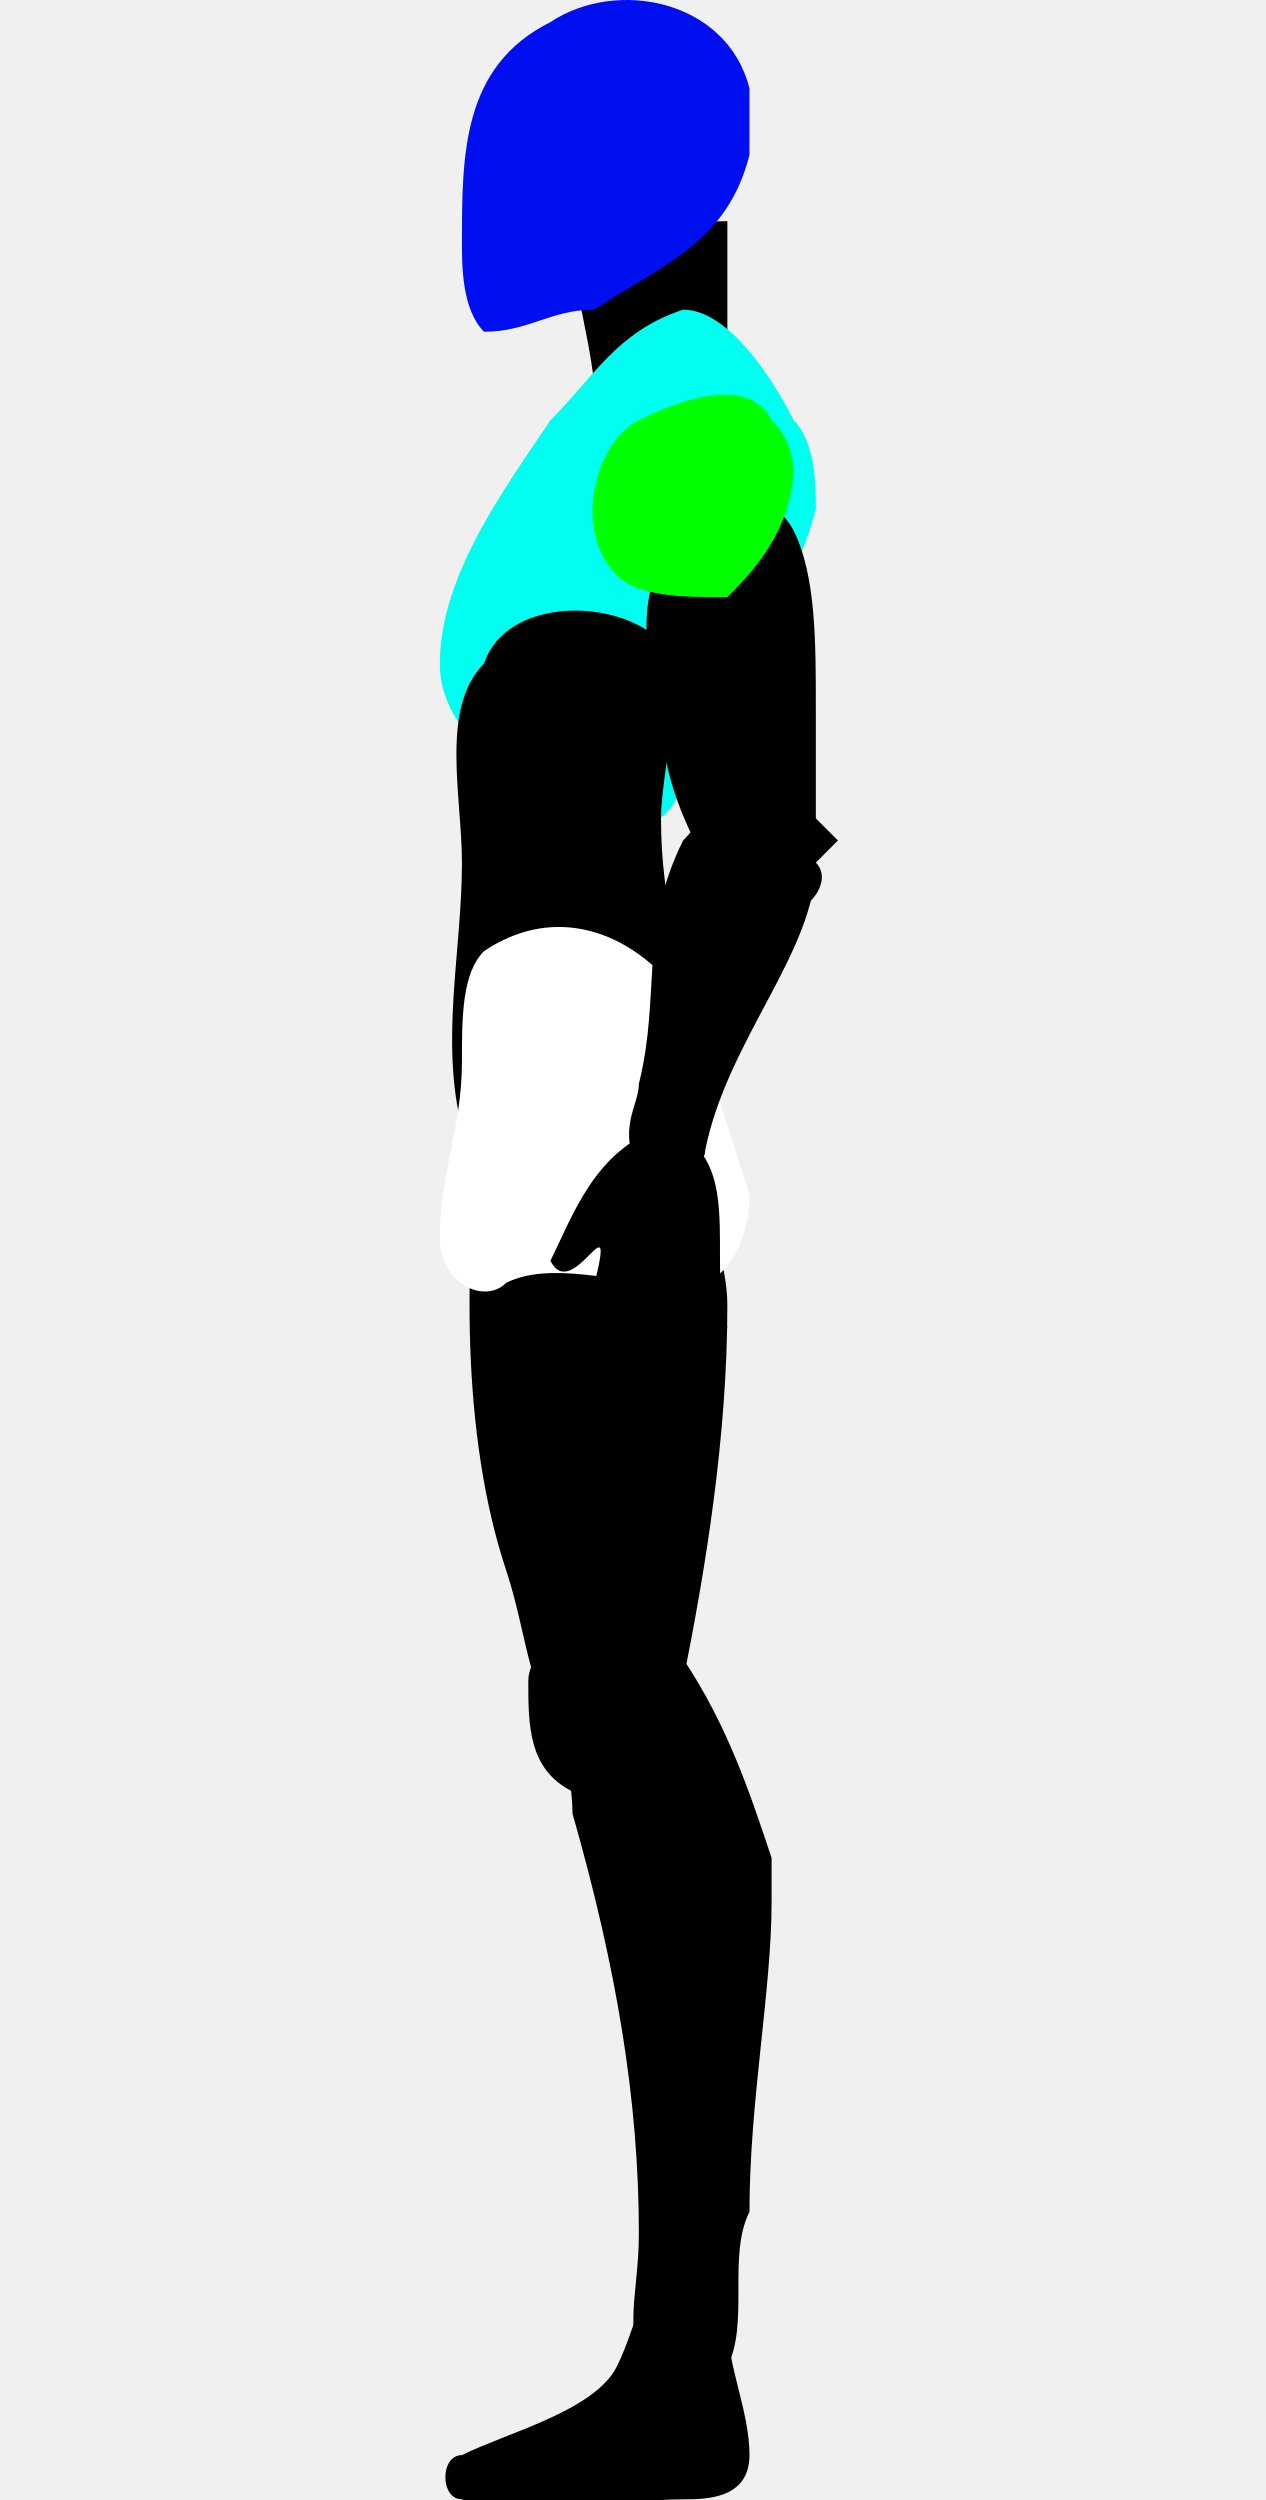
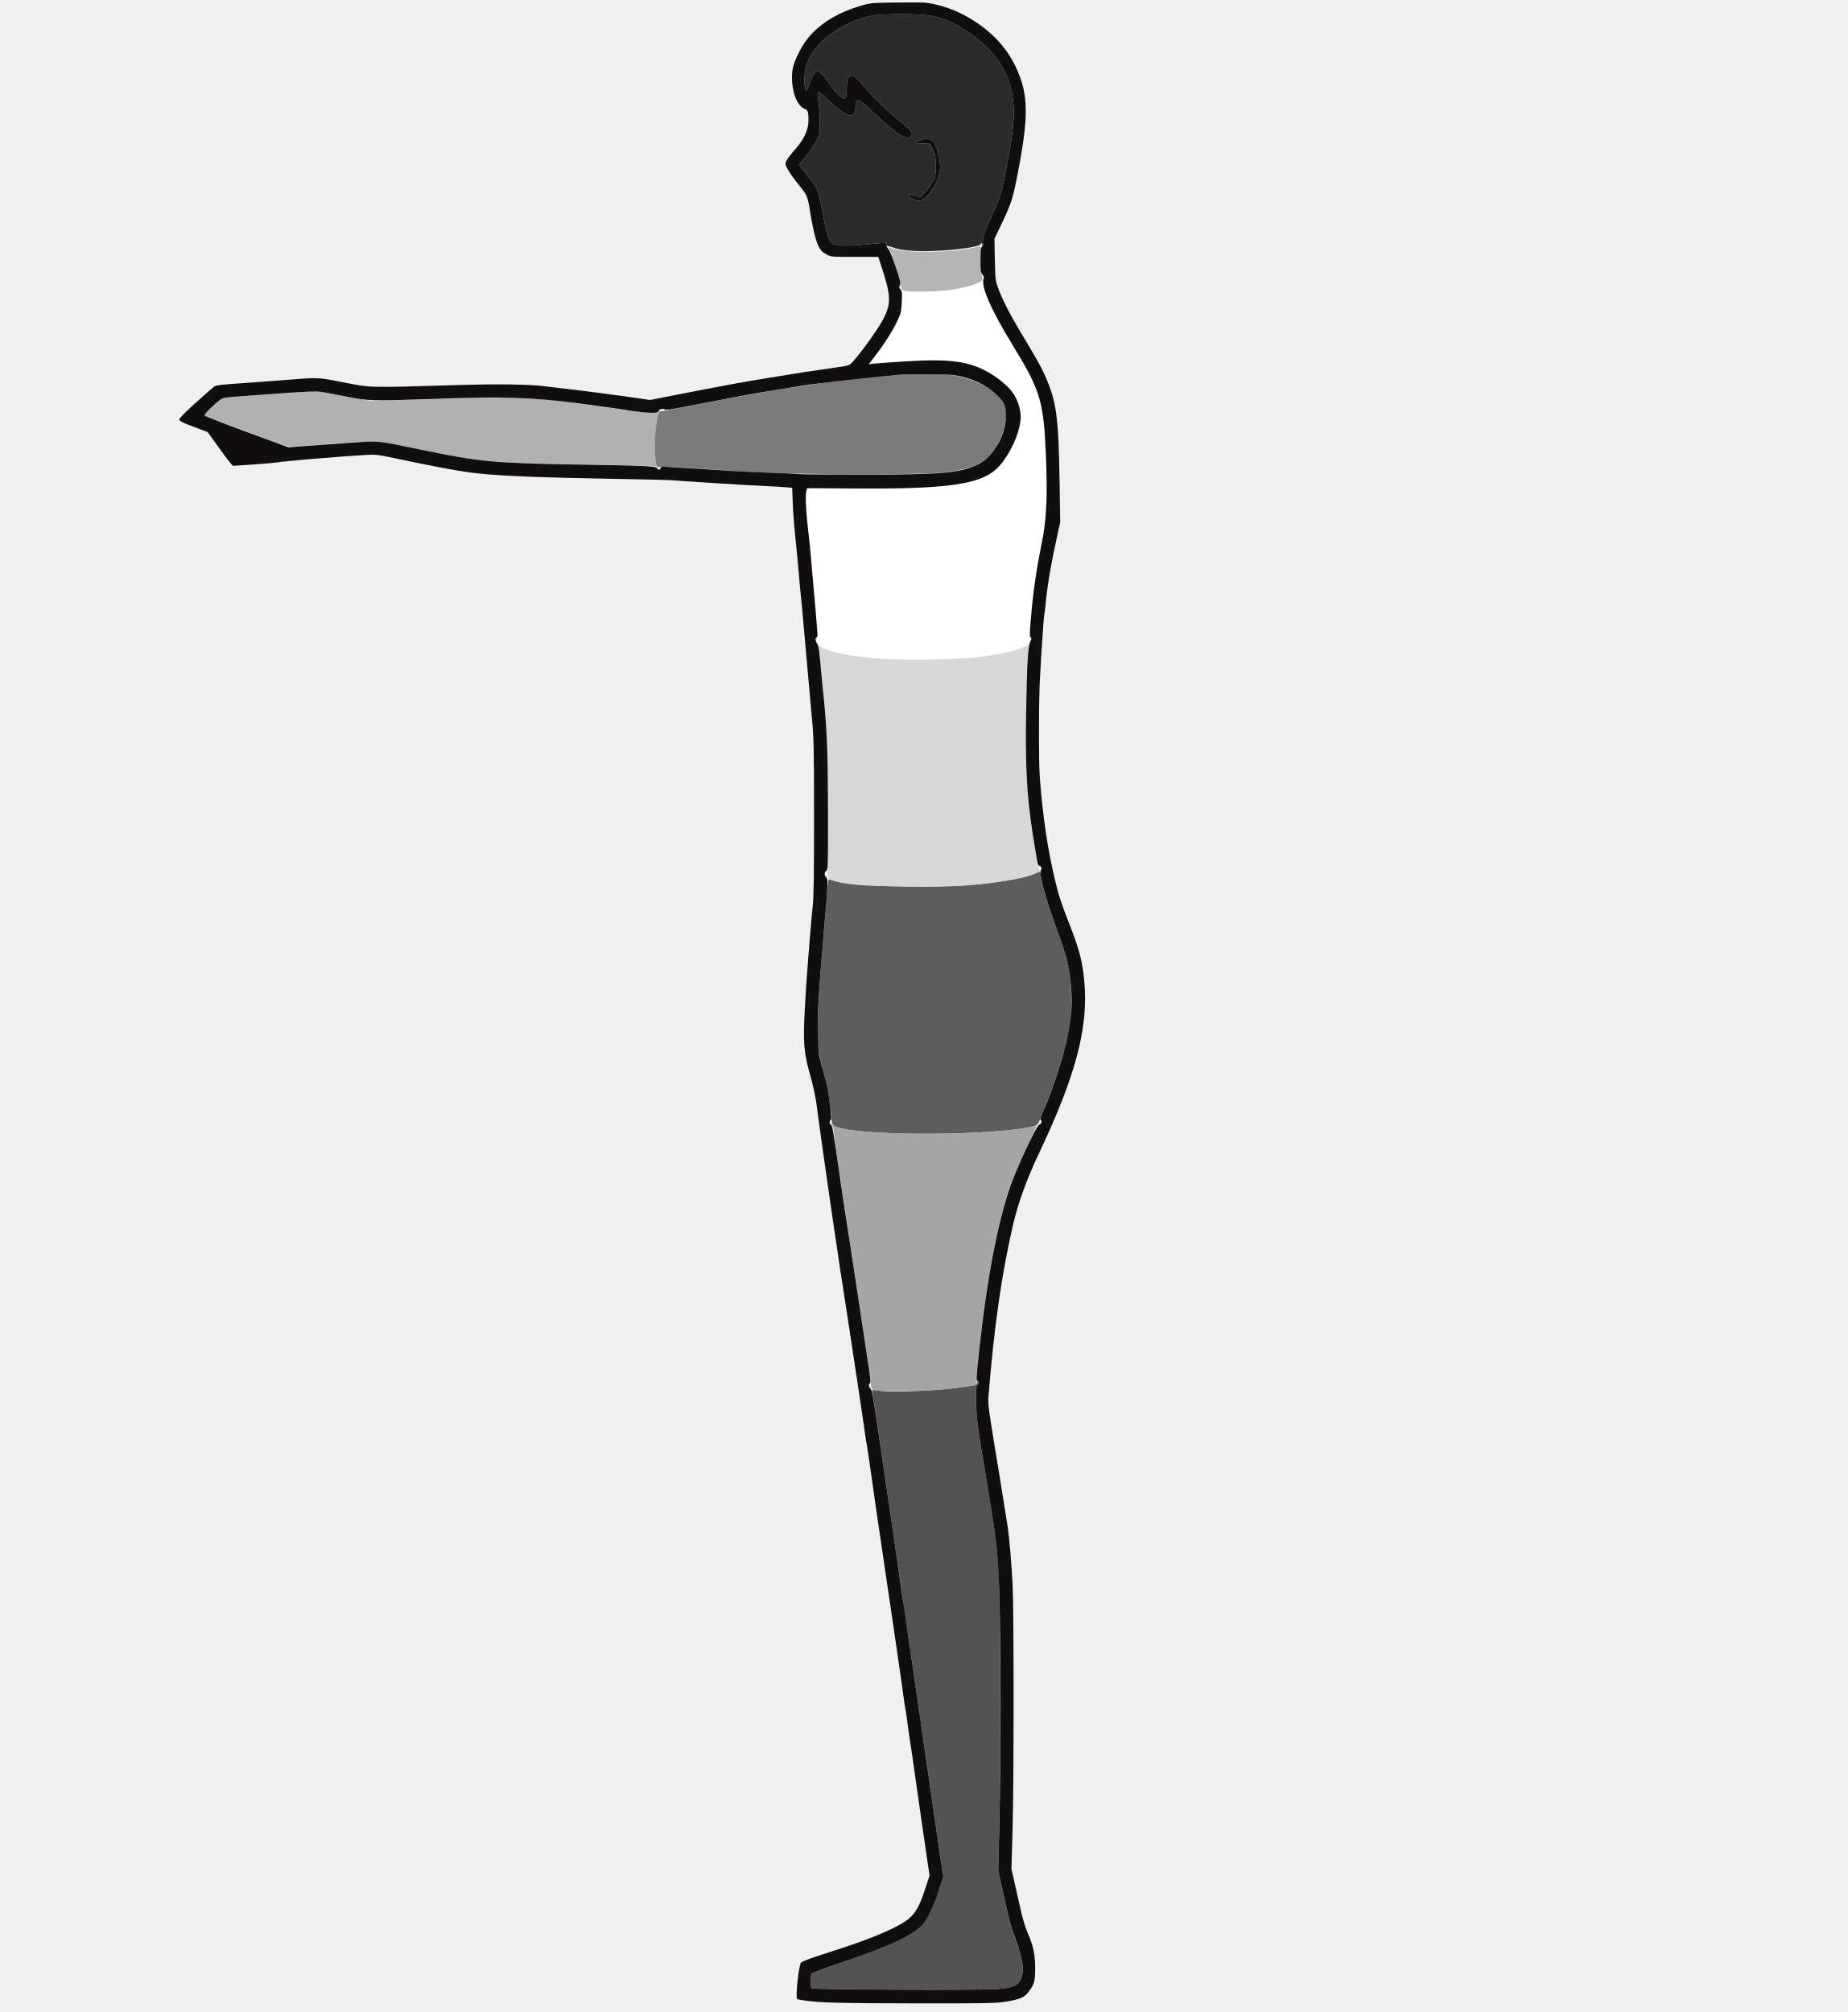
- <svg xmlns="http://www.w3.org/2000/svg" width="800" height="1580" viewBox="0 0 1.746 11.303" version="1.1" id="svg197">
-   <defs id="defs201" />
-   <path fill-rule="evenodd" fill="#000000" stroke="#555555" stroke-width="0" opacity="1" d="M 1.4 1.8 C 1.2 1.9 0.9 1.9 0.7 2 C 0.6 2 0.7 1.8 0.7 1.8 C 0.7 1.6 0.6 1.3 0.6 1.1 C 0.8 1.1 1 1 1.3 1 C 1.3 1.2 1.3 1.3 1.3 1.5 C 1.4 1.6 1.4 1.7 1.4 1.8 Z" id="MACRO_BP_NECK" />
-   <path fill-rule="evenodd" fill="#00fff0" stroke="#555555" stroke-width="0" opacity="1" d="M 1.7 2.3 C 1.6 2.7 1.3 3.1 1.1 3.5 C 1.1 3.6 1 3.8 0.8 3.7 C 0.7 3.7 0.6 3.6 0.5 3.6 C 0.3 3.5 0 3.3 0 3 C 0 2.6 0.3 2.2 0.5 1.9 C 0.7 1.7 0.8 1.5 1.1 1.4 C 1.3 1.4 1.5 1.7 1.6 1.9 c 0.1 0.1 0.1 0.3 0.1 0.4 z" id="MACRO_BP_CHEST" />
-   <path fill-rule="evenodd" fill="#000000" stroke="#555555" stroke-width="0" opacity="1" d="M 1.1 4.6 C 1.2 5 0.8 5.2 0.5 5.2 C 0.4 5.3 0.1 5.2 0.1 5.1 C 0 4.7 0.1 4.3 0.1 3.9 C 0.1 3.6 0 3.2 0.2 3 C 0.3 2.7 0.8 2.7 1 2.9 C 1.1 3.2 1 3.5 1 3.7 C 1 4.1 1.1 4.3 1.1 4.6 Z" id="MACRO_BP_ABDOMEN" />
-   <path fill-rule="evenodd" fill="#000ff0" stroke="#555555" stroke-width="0" opacity="1" d="M 1.4 0.7 C 1.3 1.1 1 1.2 0.7 1.4 C 0.5 1.4 0.4 1.5 0.2 1.5 C 0.1 1.4 0.1 1.2 0.1 1.1 C 0.1 0.7 0.1 0.3 0.5 0.1 C 0.8 -0.1 1.3 0 1.4 0.4 c 0 0.1 0 0.3 0 0.4 z" id="MACRO_BP_FACE" />
-   <path fill-rule="evenodd" fill="#000000" stroke="#555555" stroke-width="0" opacity="1" d="M 1.3 5.9 C 1.3 6.5 1.2 7.1 1.1 7.6 C 1 7.8 0.8 8 0.6 7.9 C 0.4 7.7 0.4 7.4 0.3 7.1 C 0.1 6.5 0.1 5.7 0.2 5 C 0.2 4.8 0.3 4.6 0.6 4.6 c 0.4 0 0.6 0.4 0.6 0.7 c 0 0.2 0.1 0.4 0.1 0.6 z" id="MACRO_BP_UPPER_LEG" />
-   <path fill-rule="evenodd" fill="#000000" stroke="#555555" stroke-width="0" opacity="1" d="M 1.5 8.6 C 1.5 9 1.4 9.5 1.4 10 C 1.3 10.2 1.4 10.5 1.3 10.7 C 1.2 10.8 1.1 10.9 1 10.8 C 0.8 10.6 0.9 10.4 0.9 10.1 C 0.9 9.5 0.8 8.9 0.6 8.2 C 0.6 8 0.5 7.7 0.6 7.4 C 0.8 7.3 1 7.3 1.1 7.5 c 0.2 0.3 0.3 0.6 0.4 0.9 c 0 0 0 0.1 0 0.1 z" id="MACRO_BP_LOWER_LEG" />
-   <path fill-rule="evenodd" fill="#ffffff" stroke="#000000" stroke-width="0" opacity="1" d="M 1.4 5.4 C 1.4 5.7 1.2 5.9 1 5.8 C 0.8 5.8 0.5 5.7 0.3 5.8 C 0.2 5.9 0 5.8 0 5.6 C 0 5.3 0.1 5.1 0.1 4.8 C 0.1 4.6 0.1 4.4 0.2 4.3 C 0.5 4.1 0.8 4.2 1 4.4 C 1.2 4.7 1.3 5.1 1.4 5.4 Z" id="MACRO_BP_HIP" />
-   <path fill-rule="evenodd" fill="#000000" stroke="#555555" stroke-width="0" opacity="1" d="M 1.4 11.1 c 0 0.2 -0.2 0.2 -0.3 0.2 c -0.3 0 -0.7 0.1 -1 0 c -0.1 0 -0.1 -0.2 0 -0.2 c 0.2 -0.1 0.6 -0.2 0.7 -0.4 c 0.1 -0.2 0.1 -0.4 0.3 -0.5 c 0.2 0 0.2 0.2 0.2 0.3 c 0 0.2 0.1 0.4 0.1 0.6 z" id="leftFoot" />
-   <path fill-rule="evenodd" fill="#000000" stroke="#555555" stroke-width="0" opacity="1" d="M 0.7 7.8 C 0.7 7.9 0.7 8 0.6 8.1 C 0.4 8 0.4 7.8 0.4 7.6 C 0.4 7.5 0.5 7.4 0.6 7.5 c 0.1 0.1 0.1 0.2 0.1 0.3 z" id="leftKnee" />
-   <path fill-rule="evenodd" fill="#000000" stroke="#555555" stroke-width="0" opacity="1" d="M 1.7 3.2 C 1.7 3.5 1.7 3.7 1.7 4 C 1.6 4.1 1.3 4.1 1.2 3.9 C 1.1 3.7 1 3.5 1 3.2 C 0.9 2.9 0.9 2.6 1.1 2.4 C 1.2 2.2 1.5 2.2 1.6 2.4 C 1.7 2.6 1.7 2.9 1.7 3.2 Z" id="MACRO_BP_UPPER_ARM" />
-   <path fill-rule="evenodd" fill="#00ff00" stroke="#555555" stroke-width="0" opacity="1" d="M 1.6 2.1 C 1.6 2.4 1.4 2.6 1.3 2.7 C 1.1 2.7 0.9 2.7 0.8 2.6 C 0.6 2.4 0.7 2 0.9 1.9 C 1.1 1.8 1.4 1.7 1.5 1.9 c 0.1 0.1 0.1 0.2 0.1 0.3 z" id="leftShoulder" />
-   <path fill-rule="evenodd" fill="#000000" stroke="#555555" stroke-width="0" opacity="1" d="M 1.7 3.9 C 1.8 4 1.6 4.2 1.5 4.1 C 1.3 3.9 1.5 3.6 1.7 3.7 c 0 0 0.1 0.1 0.1 0.1 z" id="leftElbow" />
-   <path fill-rule="evenodd" fill="#000000" stroke="#555555" stroke-width="0" opacity="1" d="M 1.7 3.9 C 1.7 4.3 1.3 4.7 1.2 5.2 C 1.2 5.3 1 5.3 0.9 5.3 C 0.8 5.1 0.9 5 0.9 4.9 C 1 4.5 0.9 4.2 1.1 3.8 C 1.2 3.7 1.3 3.5 1.5 3.5 C 1.6 3.6 1.7 3.7 1.7 3.9 Z" id="MACRO_BP_UPPER_ARM" />
-   <path id="leftHand" d="M 1 5.1 C 0.7 5.2 0.6 5.5 0.5 5.7 C 0.6 5.9 0.8 5.4 0.7 5.8 C 0.7 5.9 0.6 6.1 0.7 6.2 C 0.8 6.2 0.9 5.5 0.8 6 C 0.8 6.1 0.9 6.4 0.9 6.1 C 0.9 5.9 1 5.6 1 6 C 1 6.2 1.2 6.3 1.1 6 C 1.1 5.5 1.2 6.3 1.3 6 C 1.2 5.7 1.4 5.2 1 5.1 Z" />
+ <svg xmlns="http://www.w3.org/2000/svg" width="1837" height="2001" viewBox="0 0 1837 2001" version="1.1">
+   <path transform="translate(1837) scale(-1,1)" d="M 864.5 1374 C 864.1 1374.6 864.4 1375.8 865.2 1376.7 C 866.2 1377.9 866.5 1382.1 866.4 1393 C 866.2 1407.7 864.5 1422.2 859.4 1452 C 847.3 1522.3 845.5 1535.6 844 1562.2 C 842.2 1592.9 841.6 1736 843 1800.2 L 844.3 1860.5 L 842 1871 C 834.9 1904.6 830.8 1920 825.6 1933 C 819.8 1947.3 818.4 1961 822 1968.8 C 824.7 1974.7 829.6 1976.8 844.7 1978.2 C 857.6 1979.3 1024.7 1978.7 1028.8 1977.5 C 1030.8 1976.8 1031 1976.1 1031 1970.6 C 1031 1967.1 1030.4 1963.7 1029.8 1962.8 C 1029.1 1962 1016.1 1957.1 1001 1952 C 957.9 1937.5 938.4 1929.1 924.8 1919 C 918.3 1914.3 917.8 1913.5 912.1 1901.8 C 905.5 1888.2 898.6 1867.1 899.5 1863.1 C 899.8 1861.7 900.7 1855.8 901.4 1850 C 902.2 1844.2 903.8 1833 905 1825 C 906.2 1817 907.8 1806.2 908.5 1801 C 909.2 1795.8 910.8 1785 912 1777 C 913.2 1769 914.8 1758.2 915.5 1753 C 916.2 1747.8 917.8 1737 919 1729 C 920.2 1721 921.8 1710 922.5 1704.5 C 923.3 1699 924.9 1688.4 926 1681 C 927.1 1673.6 928.9 1661.2 930 1653.5 C 931 1645.8 932.9 1633.4 934 1626 C 935.1 1618.6 936.7 1608 937.5 1602.5 C 938.2 1597 939.8 1586 941 1578 C 942.2 1570 943.8 1559.2 944.5 1554 C 945.2 1548.8 946.8 1538 948 1530 C 949.2 1522 950.8 1511 951.5 1505.5 C 952.3 1500 954.8 1483.1 957 1468 C 959.3 1452.9 961.7 1436 962.5 1430.5 C 964.9 1413.9 967.9 1393.8 968.9 1388 C 969.4 1385 969.7 1382.4 969.6 1382.3 C 969.5 1382.2 966.1 1382.6 962 1383.2 C 947.8 1385.2 900.9 1382.9 875 1378.9 C 867 1377.6 864.6 1376.5 865.4 1374.3 C 866 1372.8 865.4 1372.6 864.5 1374" stroke="none" fill="#535353" fill-rule="evenodd" id="MACRO_BP_LOWER_LEG" />
+   <path transform="translate(1837) scale(-1,1)" d="M 1513 390.5 C 1509.4 391.2 1498 393.4 1487.5 395.3 L 1468.5 398.8 L 1422 397.4 C 1344.4 395.1 1302.6 395.6 1280 399 C 1276.4 399.5 1267.9 400.7 1261 401.6 C 1244.7 403.6 1231.9 405.4 1213.5 408.1 C 1205.3 409.4 1194.9 410.4 1190.4 410.4 L 1182.3 410.5 L 1183.2 413.5 C 1184.9 419.6 1186.3 445.3 1185.4 454.7 L 1184.4 463.9 L 1189 463.4 C 1191.5 463.2 1221 462.5 1254.5 462 C 1347.7 460.5 1362.9 459 1428.5 445 C 1441.7 442.2 1456.2 439.6 1460.7 439.3 C 1468.9 438.7 1490.1 439.8 1522 442.5 C 1531.6 443.3 1541.8 444.2 1544.5 444.4 C 1549.8 444.8 1548.3 445.3 1596.5 427.5 C 1605.8 424.1 1618.1 419.5 1623.8 417.5 C 1629.4 415.4 1634 413.3 1634 412.9 C 1634 412.5 1630.1 408.6 1625.4 404.2 C 1615.3 394.9 1618.4 395.7 1586 393.4 C 1574.2 392.6 1555.7 391.3 1545 390.5 C 1522.2 388.8 1521.5 388.8 1513 390.5" stroke="none" fill="#b1b1b1" fill-rule="evenodd" id="MACRO_BP_FOREARM" />
+   <path d="M 802.7 867.7 C 802.3 868 802 869.3 802 870.6 C 802 876.7 794.7 901 784.8 928 C 773.3 959.2 771.8 966.7 771.7 994.5 C 771.7 1010.6 772 1015.2 773.9 1024.5 C 778.7 1047.8 785.1 1068.5 796.6 1098 C 805.6 1121.3 804.1 1119.2 814 1121.2 C 853.7 1129.1 966 1129.9 999.3 1122.4 C 1008.5 1120.3 1010 1119 1010 1113.1 C 1010 1105.1 1014.8 1078 1018.4 1065.2 C 1022.9 1049.4 1024 1041.2 1024 1023 C 1024 1008.5 1021.4 967.1 1018.5 936.5 C 1017.8 928.3 1016.3 910.8 1015.4 897.7 C 1013.8 877.2 1013.4 874 1012 874.6 C 1007.1 876.5 995 879 985.5 879.9 C 967.8 881.7 904 882.4 883.5 881.1 C 850.5 878.9 819.5 874 808.4 869.1 C 803 866.7 803.5 866.8 802.7 867.7" transform="translate(1837) scale(-1,1)" stroke="none" fill="#5d5d5d" fill-rule="evenodd" id="MACRO_BP_HIPS" />
+   <path transform="translate(1837) scale(-1,1)" d="M 814.4 646.3 C 816.8 667.1 817.7 742 816 773.5 C 814.6 799.5 809.1 841.4 804.6 860.3 L 803.2 866.2 L 806.3 868 C 812.7 872 835.5 876.6 863 879.5 C 883.4 881.7 928.6 882.4 961 881.1 C 988.2 880 999.4 878.7 1008.8 875.6 L 1013.7 874 L 1013.2 830.2 C 1012.7 781.7 1014 738.8 1016.9 705.5 C 1018 693.4 1019.6 675.4 1020.4 665.5 C 1021.3 655.6 1022.2 646.3 1022.5 644.7 L 1023 642 L 1018.2 644.4 C 1003.2 651.9 969.8 656 922.6 656 C 873.7 656 836.8 651.5 819.3 643.5 L 813.9 641 L 814.4 646.3" stroke="none" fill="#d7d7d7" id="MACRO_BP_ABDOMEN" fill-rule="evenodd" />
+   <path transform="translate(1837) scale(-1,1)" d="M 892.5 372.7 C 868.7 375.8 847.3 387 839.3 400.7 C 834.2 409.4 836 424 844 440 C 851.7 455.3 861.8 462.8 880.2 466.9 C 896.4 470.5 908.2 471.2 960.9 471.7 C 1011.5 472.2 1084.4 470.4 1113 468 C 1133.9 466.2 1179.1 463.9 1180.9 464.5 C 1181.9 464.8 1183.2 464.5 1183.8 463.8 C 1185.6 461.6 1186.3 441.5 1185.1 428.5 C 1183.7 413.7 1182.5 409 1180.2 408.9 C 1177.5 408.8 1172.9 408.1 1167.5 407 C 1156.9 404.8 1132.8 400.2 1108 395.5 C 1077.6 389.8 1061.3 387.1 1036.5 383.5 C 1030.5 382.7 1023 381.5 1020 381 C 1017 380.5 1011.6 379.8 1008 379.5 C 998 378.6 953.4 374 945 373 C 937.8 372.1 898.7 371.9 892.5 372.7" fill="#7b7b7b" stroke="none" fill-rule="evenodd" id="MACRO_BP_UPPER_ARM" />
+   <path transform="translate(1837) scale(-1,1)" stroke="none" fill="#b5b5b5" fill-rule="evenodd" id="MACRO_BP_NECK" d="M 861.7 245.3 C 862.7 246.9 862 268.4 860.8 273.3 C 859.3 279.1 860.1 280.1 868.3 283 C 881.6 287.7 899 290.1 920.3 290.1 C 938.7 290.2 941 289.5 941 284.3 C 941 280.5 951.2 248.6 953.2 246.3 C 953.9 245.4 953.3 245.5 951.4 246.5 C 940.1 252 890.1 251.7 867.8 246.1 C 864.1 245.2 861.4 244.8 861.7 245.3" />
+   <path transform="translate(1837) scale(-1,1)" d="M 1008 1119.4 C 997.7 1129.2 864.5 1130.6 815.1 1121.4 C 810.5 1120.6 806.6 1120 806.4 1120.2 C 806.3 1120.4 810.5 1129.8 815.9 1141 C 830.5 1171.4 834.3 1181.8 841.6 1210.7 C 848.5 1238.2 854.3 1270.2 859.5 1309 C 862 1327.9 865.6 1362.2 866.2 1372.5 L 866.5 1377.4 L 873.9 1378.7 C 892.9 1381.9 914.2 1383.4 939.5 1383.4 C 970 1383.5 971 1383.3 970.9 1376.8 C 970.8 1374.4 971.5 1367.8 972.4 1362 C 973.3 1356.2 974.7 1347.5 975.5 1342.5 C 976.9 1333.9 981 1307.2 985.1 1279.5 C 988.5 1257.2 989.9 1247.9 992 1234.5 C 993.1 1227.3 994.7 1217 995.5 1211.5 C 996.3 1206 997.9 1195.4 999 1188 C 1001.8 1169.2 1006.7 1134.7 1007.5 1127.5 C 1007.9 1124.2 1008.7 1120.7 1009.2 1119.8 C 1010.3 1117.6 1009.9 1117.5 1008 1119.4" stroke="none" fill="#a5a5a5" id="MACRO_BP_UPPER_LEG" fill-rule="evenodd" />
+   <path transform="translate(1837) scale(-1,1)" d="M 859.4 282.8 C 857.2 294.7 848.8 312.1 830.5 342.5 C 801.9 389.8 798.9 399.9 796.9 455.6 C 795.7 487 796.6 519 798.9 529.2 C 805.6 558.4 812.5 609.1 813.4 634.9 C 813.5 638.8 814.1 640.6 815.5 641.6 C 821.3 645.8 841.1 650.6 865 653.6 C 882.9 655.8 941 656.7 961.7 655.1 C 996.9 652.4 1021.6 646.3 1023.4 639.8 C 1023.7 638.5 1024 635 1024 632 C 1024 629 1024.9 616.6 1026 604.5 C 1030.2 557.8 1031.2 547.1 1032.6 534 C 1035.5 505.5 1036.2 494.5 1035.4 490.1 L 1034.5 485.7 L 975 485.5 C 915.7 485.3 902.1 484.7 882.6 481.4 C 863.4 478.1 850.5 472.1 842.3 462.5 C 836.5 455.7 829.4 443.4 825.7 433.7 C 823 426.5 822.6 424.2 822.6 415 C 822.5 405.3 822.7 404 825.6 398 C 829.6 389.5 838.1 380.4 847.8 374.2 C 863.1 364.4 870.6 361.7 888.1 359.5 C 905.9 357.3 914.2 357.5 960 361 C 966.3 361.5 971.6 361.7 971.8 361.5 C 972 361.3 969.2 357.3 965.6 352.5 C 951.5 333.8 942.8 318.4 941 309.1 C 940.5 306.1 940 300.4 940 296.3 L 940 288.8 L 937.3 289.5 C 933.1 290.5 906.2 290.2 896.4 289 C 881.1 287.1 867.3 283.6 862.3 280.4 C 860.2 279.1 860.1 279.2 859.4 282.8" stroke="none" fill="#ffffff" fill-rule="evenodd" id="MACRO_BP_CHEST" />
+   <path transform="translate(1837) scale(-1,1)" d="M 912.3 15.5 C 901.6 17.4 893.3 20.5 883.5 26.1 C 846.9 47.1 828.9 75.3 828.9 111.5 C 828.9 124.7 830.8 138.6 836 166.2 C 840.9 191.4 842.5 196.9 850.2 213.5 C 858.4 231.3 860.2 236.7 859.6 241.2 C 859.2 243.2 859.4 245.1 859.9 245.4 C 860.4 245.8 860.6 245.1 860.3 244 C 860 242.9 860.3 242 860.9 242 C 861.5 242 862 242.4 862 242.8 C 862 245.3 885.3 248.7 908.8 249.6 C 925.8 250.3 941.2 249 948.2 246.4 C 950.6 245.5 953.2 244.8 954.1 244.7 C 955 244.6 955.7 243.9 955.6 243 C 955.5 241.2 957 241.2 973.2 242.9 C 991.7 244.8 1005.2 244.7 1008.5 242.6 C 1012.2 240.2 1014.8 233.8 1017.1 221.2 C 1023.2 188.1 1023.5 187.4 1034 174.7 C 1038.4 169.4 1042 164.6 1042 164 C 1042 163.4 1039.1 159.5 1035.5 155.2 C 1031.9 151 1027.3 144.3 1025.4 140.4 C 1021.9 133.4 1021.8 133 1021.8 121 C 1021.8 114.2 1022.4 105.1 1023.1 100.8 C 1025 89.2 1023.8 88.9 1014.8 98.2 C 1006.9 106.3 994.8 115 991.4 115 C 988.1 115 986.7 112.5 986.1 105.7 C 985.6 101 985.1 99.4 983.8 99.2 C 982.8 99 978.1 102.7 971.8 108.7 C 945.2 133.8 935.1 140.5 931 135.5 C 928.6 132.6 930.9 129.4 941.2 121.3 C 953.8 111.4 969.3 96.4 978.8 84.8 C 986.3 75.8 988.6 74.2 991.8 75.9 C 994.1 77.1 995 81 995 89 C 995 96 995.7 98 997.9 98 C 1000.3 98 1008.9 88.8 1014.9 79.8 C 1023 67.5 1026.6 68 1031.4 82 C 1033 86.4 1034.6 90 1035 90 C 1037.7 90 1037.7 72 1035 64.3 C 1032.6 57.5 1027.5 49.5 1021.1 42.7 C 1008.6 29.3 983.8 16.9 965.6 15 C 952.7 13.6 920.9 13.9 912.3 15.5 M 910.4 139.4 C 905.7 142.8 901.2 159.4 902.3 169.6 C 903.4 179.9 912.4 195.1 919.5 198.4 C 923 200.1 923.5 200.1 927.5 198.5 C 932 196.8 934.8 194.4 933.6 193.3 C 933.2 192.9 930.4 193.5 927.3 194.5 L 921.7 196.4 L 917.1 191.4 C 914.6 188.6 911.1 183.9 909.5 180.9 C 906.7 175.8 906.5 174.8 906.5 164.9 C 906.6 155.2 906.9 153.8 909.5 148.4 L 912.5 142.5 L 919.3 142.8 C 926.3 143.2 927.9 142.2 923.4 140.1 C 918.8 138.1 912.7 137.7 910.4 139.4" stroke="none" fill="#2b2b2b" fill-rule="evenodd" id="MACRO_BP_FACE" />
+   <path transform="translate(1837) scale(-1,1)" d="M 917 2.6 C 906.9 3.8 893.7 7.6 884.3 12 C 857.1 24.9 837.3 43.9 826.4 67.6 C 813.9 94.7 813.8 116.7 826.1 178.5 C 830 197.9 831.8 203.3 840.7 222 L 848.1 237.5 L 847.7 258 C 847.3 277.1 847.1 279 844.6 286 C 840.6 297.2 833.3 311.5 822 330.5 C 805.8 357.4 801.4 365.2 797.6 374 C 786.3 399.7 784.4 413.9 783.3 479.5 L 782.7 519.5 L 785.8 533.5 C 791.7 560 795.2 580.8 797 598.5 C 797.5 604 798.2 609.6 798.5 611 C 799.2 614.2 801.8 654 803 678 C 804.1 700.9 804.1 757.7 803 772.5 C 800 812.8 795 846.1 787.3 877.5 C 784 891.1 781.8 897.8 774.4 916.8 C 764 943.4 761 954.4 759 973.2 C 754 1020.5 766.5 1068.5 804.5 1148.5 C 815.9 1172.6 824.7 1196.9 829.7 1218.5 C 840.9 1267.4 848.1 1316.9 853.9 1387 C 854.7 1396 854.3 1398.8 848 1437.5 C 844.2 1460 840 1486.2 838.6 1495.5 C 837.1 1504.8 835.5 1515.2 834.9 1518.5 C 833.4 1528.2 831.1 1555 830 1576.5 C 828.7 1603.3 828.7 1774 830.1 1821 L 831.2 1858.5 L 827.5 1875 C 825.4 1884.1 823.2 1894.2 822.4 1897.6 C 820.3 1907.3 817.4 1917.1 815 1922.5 C 809.5 1934.9 807.6 1943.8 807.6 1957 C 807.6 1970.6 808.2 1972.8 814 1980.8 C 818 1986.4 822.8 1988.5 836.6 1990.7 C 846.4 1992.3 855.5 1992.5 928 1992.4 C 991 1992.3 1012.3 1991.9 1025.8 1990.8 C 1035.4 1989.9 1043.7 1988.7 1044.3 1988.1 C 1046.1 1986.3 1042.7 1954.4 1040.4 1951.9 C 1039.5 1950.8 1031.8 1947.8 1022.6 1944.9 C 983.7 1932.5 965.3 1925.7 948.4 1917.4 C 929.1 1907.8 924.7 1902.3 916.4 1876.9 L 912.6 1865.2 L 914.4 1853.4 C 915.3 1846.8 916.8 1837.2 917.5 1832 C 918.3 1826.8 919.4 1819.1 920 1815 C 920.6 1810.9 921.9 1801.2 923.1 1793.5 C 925.1 1779.7 926.2 1771.6 929.4 1749 C 930.3 1742.7 931.7 1733.5 932.5 1728.5 C 933.2 1723.5 934.2 1717 934.5 1714 C 934.8 1711 935.5 1706.3 936 1703.5 C 936.9 1698.9 937.8 1693 941.5 1666 C 942.2 1660.8 943.8 1650.2 944.9 1642.5 C 946.1 1634.8 947.7 1623.8 948.5 1618 C 949.3 1612.2 950.9 1601.4 952 1594 C 953.1 1586.6 954.7 1576 955.5 1570.5 C 956.3 1565 958.5 1549.7 960.5 1536.5 C 962.5 1523.3 965 1506.2 966.1 1498.5 C 970 1471.2 970.8 1465.4 972.4 1454 C 973.3 1447.7 974.5 1440 975 1437 C 975.6 1434 976.7 1426.8 977.5 1421 C 978.3 1415.2 979.9 1404.4 981 1397 C 982.1 1389.6 983.7 1379 984.5 1373.5 C 985.8 1364.5 986.9 1357.6 991.5 1327.5 C 992.3 1322.5 993.8 1312.4 994.9 1305 C 996.1 1297.6 997.9 1285.7 999 1278.5 C 1001 1266.2 1001.7 1261.3 1005.4 1236 C 1006.3 1230.2 1007.9 1219.4 1009 1212 C 1013.2 1183.9 1023.5 1110.7 1024.5 1102 C 1025.5 1093 1028 1081.2 1031 1070.5 C 1037.8 1047 1038.6 1036.7 1036.5 1000.4 C 1035.7 985.1 1034.5 967.3 1033.9 961 C 1033.4 954.7 1032.3 941.2 1031.5 931 C 1030.7 920.8 1029.5 907.3 1028.8 901 C 1027.8 892.6 1027.5 868.5 1027.5 812.5 C 1027.5 746.7 1027.8 732.9 1029.3 717.5 C 1030.2 707.6 1031.5 694.1 1032 687.5 C 1032.6 680.9 1034 665.8 1035 654 C 1036.1 642.2 1037.7 624.6 1038.5 615 C 1039.3 605.4 1040.2 595.7 1040.5 593.5 C 1040.8 591.3 1041.7 581.6 1042.5 572 C 1043.3 562.4 1044.9 545.3 1046.1 534 C 1047.3 522.7 1048.5 507.1 1048.7 499.3 L 1049.2 485.1 L 1055.3 484.6 C 1058.7 484.3 1067.1 483.8 1074 483.5 C 1090.2 482.8 1164 478.2 1170.5 477.5 C 1173.3 477.3 1203.4 476.6 1237.5 476 C 1308.5 474.7 1348 472.9 1369.5 469.9 C 1384.9 467.8 1408.8 463.3 1443 456 C 1460.9 452.2 1463.3 451.9 1472.5 452.4 C 1499.6 454 1553.6 458.5 1562.5 460 C 1565.8 460.5 1576.8 461.4 1587 462.1 L 1605.5 463.3 L 1608.8 459.3 C 1610.7 457.1 1616.3 449.5 1621.3 442.5 L 1630.5 429.7 L 1644.5 424.4 C 1655.2 420.5 1658.5 418.8 1658.7 417.4 C 1658.8 416.1 1653.9 411 1643.4 401.5 C 1634.8 393.8 1626.6 386.5 1625 385.3 C 1622 382.9 1623.5 383 1581 380 C 1572.5 379.4 1557.5 378.3 1547.7 377.5 C 1523 375.4 1519.1 375.6 1501.8 379 C 1466.3 386 1475.1 385.7 1380.5 382.9 C 1342.2 381.8 1311.3 382.2 1296.5 384 C 1292.1 384.6 1282.7 385.7 1275.5 386.5 C 1257.7 388.5 1221.2 393.3 1200 396.4 L 1190.5 397.8 L 1163 392.4 C 1138 387.5 1128.7 385.7 1106 381.5 C 1095.1 379.4 1052.8 372.5 1036.5 370 C 1006.2 365.5 1002.4 364.9 998.5 364.4 C 996.3 364.1 993.5 363.4 992.3 362.8 C 988 360.7 964.4 328.7 958.4 316.9 C 950.7 301.7 951 294.2 960 266.5 L 963.6 255.5 L 987.1 255.5 C 1009.1 255.5 1010.7 255.4 1014.5 253.4 C 1016.7 252.2 1019.3 250.4 1020.2 249.3 C 1024.4 244.6 1027.8 233 1031.4 210.5 C 1033.8 195.3 1034.4 193.9 1043 183.4 C 1047.4 178 1052.2 171.2 1053.7 168.4 C 1056.3 163.3 1056.4 163 1054.9 159.8 C 1054 158 1051.2 154.3 1048.8 151.5 C 1037.4 138.9 1033 129.8 1033 119.1 C 1033 111.6 1033.8 109.2 1036.4 108.4 C 1043.6 106.2 1049.2 93.1 1049.4 78 C 1049.5 68.1 1047.9 62.7 1041.4 50 C 1030.7 29.2 1009.4 13.8 979.5 5.3 C 971.1 2.9 968.8 2.7 945.5 2.5 C 931.8 2.3 918.9 2.4 917 2.6 M 912.3 15.5 C 901.6 17.4 893.3 20.5 883.5 26.1 C 846.9 47.1 828.9 75.3 828.9 111.5 C 828.9 124.7 830.8 138.6 836 166.2 C 840.9 191.4 842.5 196.9 850.2 213.5 C 858.5 231.4 860.2 236.7 859.5 241.3 C 859.1 244.1 859.3 245.2 860.5 245.6 C 861.7 246.1 862 248.4 862 258.5 C 862 269.3 861.8 271 860 273 C 858.7 274.5 858.2 276 858.7 276.9 C 862 284.1 851.7 307.9 829.5 344 C 802 389 799 399.2 796.8 455.8 C 795.3 495.1 796.4 517 801 540 C 806.9 569.4 810 591.2 812.1 618.5 C 813.1 630.3 813.1 633.3 812 634 C 811 634.6 811.1 635.5 812.4 638.1 C 814.8 642.7 815.8 660.2 816.6 709 C 817.3 752.5 816.3 780.3 813 807.6 C 811.3 821.9 809.9 831 805.3 857.8 C 805 859.5 804.2 861 803.5 861 C 801.8 861 800.7 864 801.9 865.4 C 804.2 868.2 797.2 894 785.3 926.4 C 775.6 952.8 773.3 962.1 771.9 980.9 C 770.2 1003.8 772.1 1020.3 779.6 1048.2 C 784.2 1065.4 793.6 1091.9 800.4 1107.4 C 802.3 1111.7 802.7 1113.6 801.9 1114.1 C 800.3 1115 801.6 1118.1 803.8 1118.7 C 806.2 1119.3 826.7 1163.1 832.4 1179.9 C 844.9 1216.4 855.7 1272.6 862.9 1339.5 C 866.1 1369.1 866.4 1373 865.1 1373 C 863.6 1373 863.7 1376.7 865.3 1377.3 C 866.2 1377.6 866.5 1381.4 866.3 1392.7 C 866.1 1411.2 865.4 1416.4 854.2 1483 C 845.5 1534.2 844.2 1547.5 843 1594.6 C 841.7 1649.7 841.7 1747.4 843.1 1809 L 844.3 1860.5 L 840 1880 C 834.2 1906.8 831.6 1916.6 827.3 1927.9 C 819.6 1948.2 818.1 1960.2 822 1968.8 C 824.7 1974.7 829.6 1976.8 844.7 1978.2 C 857.9 1979.4 1026.2 1978.8 1029.3 1977.5 C 1030.6 1976.9 1031 1975.5 1031 1970.6 C 1031 1967.1 1030.5 1963.7 1029.8 1962.8 C 1029.1 1962 1016.1 1957.1 1001 1952 C 958.1 1937.6 938.4 1929.1 924.9 1919.1 C 919.4 1915 917.7 1913.1 914.3 1906.4 C 909.1 1896.5 904.8 1885.7 901.6 1874.6 L 899.1 1865.9 L 903.1 1838.7 C 905.2 1823.7 908.6 1800.5 910.6 1787 C 912.5 1773.5 915.7 1751.9 917.6 1739 C 919.5 1726.1 921.7 1710.8 922.5 1705 C 923.3 1699.2 924.9 1688.4 926 1681 C 927.1 1673.6 928.7 1662.8 929.5 1657 C 930.3 1651.2 932.1 1638.8 933.5 1629.5 C 934.9 1620.2 936.5 1609.1 937 1605 C 937.6 1600.9 938.4 1595 939 1592 C 939.9 1587 940.6 1581.8 944.5 1554 C 945.9 1544.4 946.8 1537.7 953.9 1489.5 C 969.8 1381 969.4 1383.3 971.3 1381.2 C 973.3 1379.1 973.5 1376.3 971.9 1375.8 C 971 1375.5 971.3 1371.4 972.9 1361 C 974.1 1353 976 1340.9 977 1334 C 978 1327.1 980.9 1308 983.4 1291.5 C 986 1275 989.6 1251.2 991.5 1238.5 C 993.5 1225.8 995.9 1209.9 997 1203 C 998.1 1196.1 1001.2 1174.5 1004 1155 C 1007.7 1128.8 1009.4 1119.3 1010.5 1118.7 C 1012.3 1117.7 1012.5 1114.3 1010.8 1113.8 C 1009.3 1113.3 1013 1085.3 1016.1 1073.8 C 1017.2 1069.8 1019.2 1062.2 1020.7 1057 C 1022.9 1049 1023.3 1044.7 1023.7 1029.4 C 1024.3 1009.2 1023.2 990.7 1017.1 919 C 1013.6 877.9 1013.5 874.4 1015.4 872.5 C 1017.5 870.4 1017.4 867.4 1015.3 866.1 C 1013.6 865.2 1013.5 861.3 1013.6 805.3 C 1013.7 745.2 1014.7 722.5 1019.1 682 C 1019.6 676.8 1020.7 665.6 1021.4 657.2 C 1022.4 646 1023.2 641.4 1024.4 640.1 C 1026.3 638 1026.5 634.3 1024.8 633.8 C 1023.6 633.4 1023.5 634.3 1028 584 C 1029.1 571.6 1030.4 556.1 1031 549.5 C 1031.6 542.9 1032.7 532.3 1033.5 526 C 1035.5 509.8 1036.3 492.1 1035.2 488.5 L 1034.4 485.5 L 988.9 485.8 C 939 486.2 908 485 887 481.9 C 861.1 478 848.6 471.8 838.6 457.7 C 828.7 443.8 822 426.2 822 414.3 C 822 407.1 825.2 397.2 829.6 390.9 C 833.7 384.9 842.7 377.2 851.9 371.6 C 872.2 359.4 891.2 356.6 936.5 359.4 C 950.8 360.3 964.9 361.3 967.8 361.6 L 973.2 362.3 L 966.7 353.9 C 957.6 342.1 949.7 329.6 944.9 319.6 C 941.1 311.7 940.7 310.3 940.3 300.5 C 939.8 291.3 939.9 289.7 941.5 288 C 943 286.3 943.1 285.6 942.1 283.7 C 941.1 281.7 941.7 279.2 946.4 265.1 C 949.4 256.1 952.7 248.2 953.6 247.6 C 954.5 246.9 955.3 245.3 955.4 243.9 C 955.5 241.1 955.8 241.1 973.2 242.9 C 991.7 244.8 1005.2 244.7 1008.5 242.6 C 1012.2 240.2 1014.8 233.8 1017.1 221.2 C 1023.2 188.1 1023.5 187.4 1034 174.7 C 1038.4 169.4 1042 164.6 1042 164 C 1042 163.4 1039.1 159.5 1035.5 155.2 C 1031.9 151 1027.3 144.3 1025.4 140.4 C 1021.9 133.4 1021.8 133 1021.8 121 C 1021.8 114.2 1022.4 105.1 1023.1 100.8 C 1025 89.2 1023.8 88.9 1014.8 98.2 C 1006.9 106.3 994.8 115 991.4 115 C 988.1 115 986.7 112.5 986.1 105.7 C 985.6 101 985.1 99.4 983.8 99.2 C 982.8 99 978.1 102.7 971.8 108.7 C 945.2 133.8 935.1 140.5 931 135.5 C 928.6 132.6 930.9 129.4 941.2 121.3 C 953.8 111.4 969.3 96.4 978.8 84.8 C 986.3 75.8 988.6 74.2 991.8 75.9 C 994.1 77.1 995 81 995 89 C 995 96 995.7 98 997.9 98 C 1000.3 98 1008.9 88.8 1014.9 79.8 C 1023 67.5 1026.6 68 1031.4 82 C 1033 86.4 1034.6 90 1035 90 C 1037.7 90 1037.7 72 1035 64.3 C 1032.6 57.5 1027.5 49.5 1021.1 42.7 C 1008.6 29.3 983.8 16.9 965.6 15 C 952.7 13.6 920.9 13.9 912.3 15.5 M 910.4 139.4 C 905.7 142.8 901.2 159.4 902.3 169.6 C 903.4 179.9 912.4 195.1 919.5 198.4 C 923 200.1 923.5 200.1 927.5 198.5 C 932 196.8 934.8 194.4 933.6 193.3 C 933.2 192.9 930.4 193.5 927.3 194.5 L 921.7 196.4 L 917.1 191.4 C 914.6 188.6 911.1 183.9 909.5 180.9 C 906.7 175.8 906.5 174.8 906.5 164.9 C 906.6 155.2 906.9 153.8 909.5 148.4 L 912.5 142.5 L 919.3 142.8 C 926.3 143.2 927.9 142.2 923.4 140.1 C 918.8 138.1 912.7 137.7 910.4 139.4 M 888.5 373 C 871 375.7 856.6 382.4 845.7 392.9 C 838.4 399.9 836.6 403.9 836.6 413.5 C 836.6 432.6 849.4 454.8 864.7 462 C 882.5 470.4 901.1 472.1 978.3 472 C 1011.8 472 1040.8 471.8 1042.8 471.5 C 1044.8 471.2 1059.3 470.5 1075 470 C 1090.7 469.4 1112.3 468.3 1123 467.5 C 1133.7 466.7 1147.9 465.9 1154.5 465.5 C 1161.1 465.2 1169.5 464.7 1173.3 464.4 C 1178.9 464 1180 464.1 1180 465.4 C 1180 467.4 1182.9 467.5 1183.6 465.6 C 1184.4 463.6 1194.8 463.1 1264 462 C 1345.3 460.6 1361 459.2 1417.5 447.4 C 1463.7 437.9 1459 438.3 1488.1 440.3 C 1502.1 441.3 1521.7 442.7 1531.8 443.5 L 1550 444.9 L 1591.7 429.6 C 1614.7 421.1 1633.6 413.8 1633.8 413.2 C 1634.2 412 1622.9 401 1617.8 397.5 C 1614.8 395.4 1612.3 395.1 1590.5 393.6 C 1577.3 392.6 1557.3 391.2 1546 390.4 C 1534.7 389.6 1523 389.1 1520 389.4 C 1517 389.7 1505.3 391.8 1494 394.1 C 1470.2 398.8 1469.3 398.9 1408 396.8 C 1336.6 394.3 1306.3 395.2 1263 401 C 1236.7 404.5 1225.6 406 1220 406.9 C 1196 410.9 1182 411.7 1182 409 C 1182 407.2 1178.2 405.9 1176.3 407.1 C 1174.9 407.9 1170.9 407.5 1159 405.1 C 1150.5 403.4 1133.8 400.2 1122 398 C 1110.2 395.8 1097.1 393.3 1093 392.5 C 1088.9 391.7 1078.3 389.9 1069.5 388.5 C 1060.7 387.1 1051 385.5 1048 385 C 1036.3 382.8 1013.3 380 984 377 C 967.2 375.2 950.1 373.4 946 373 C 936.9 371.9 895.5 372 888.5 373" stroke="none" fill="#100e0e" fill-rule="evenodd" />
</svg>
